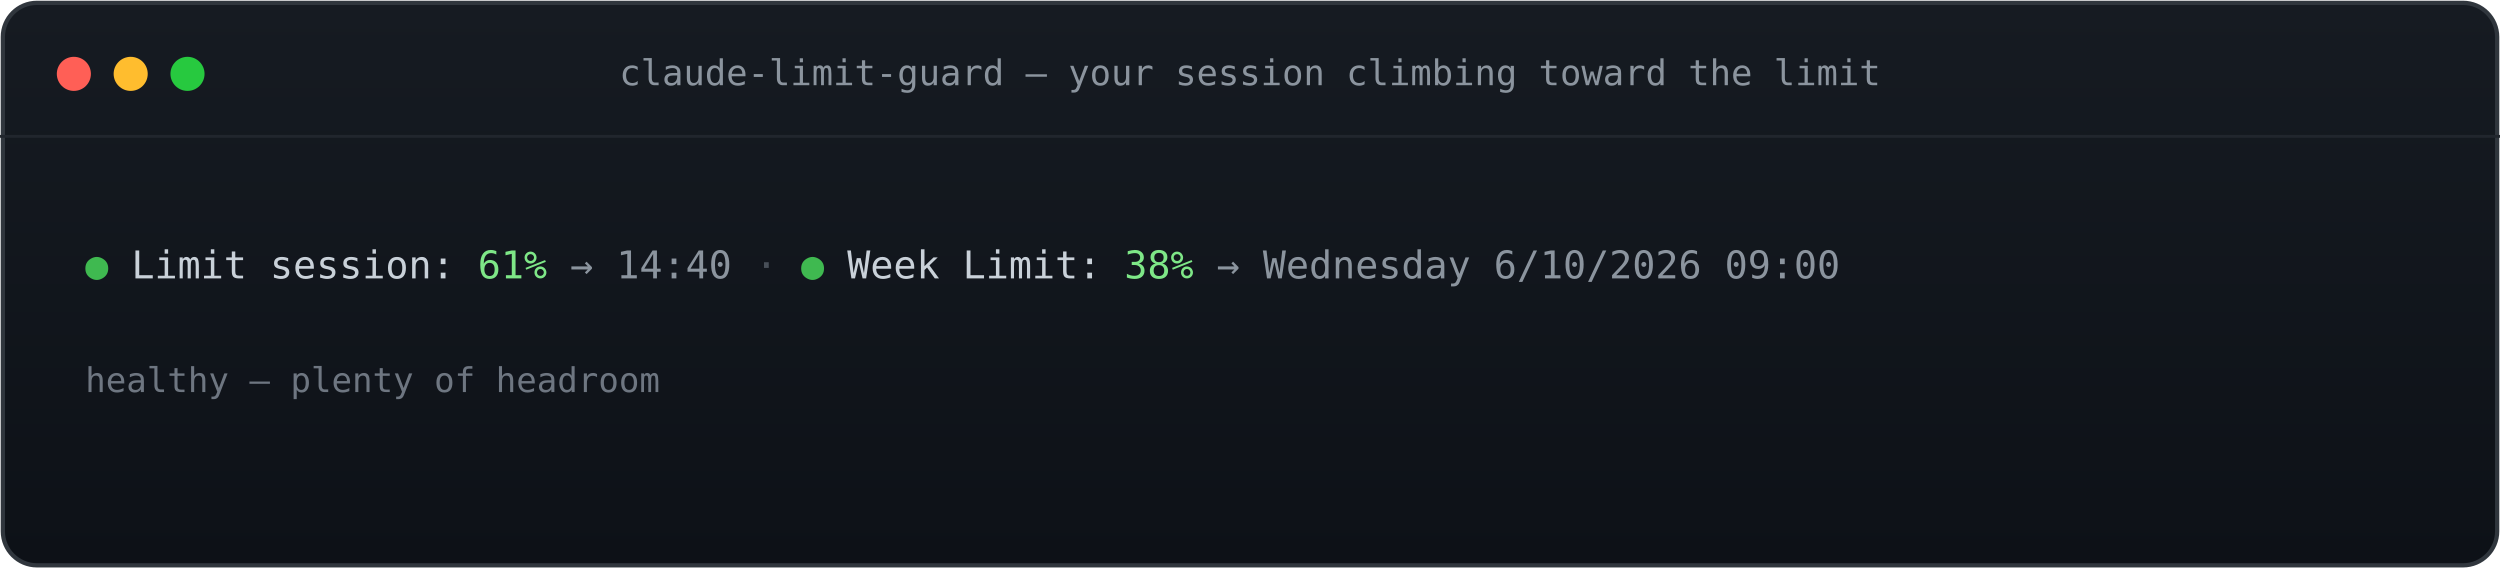
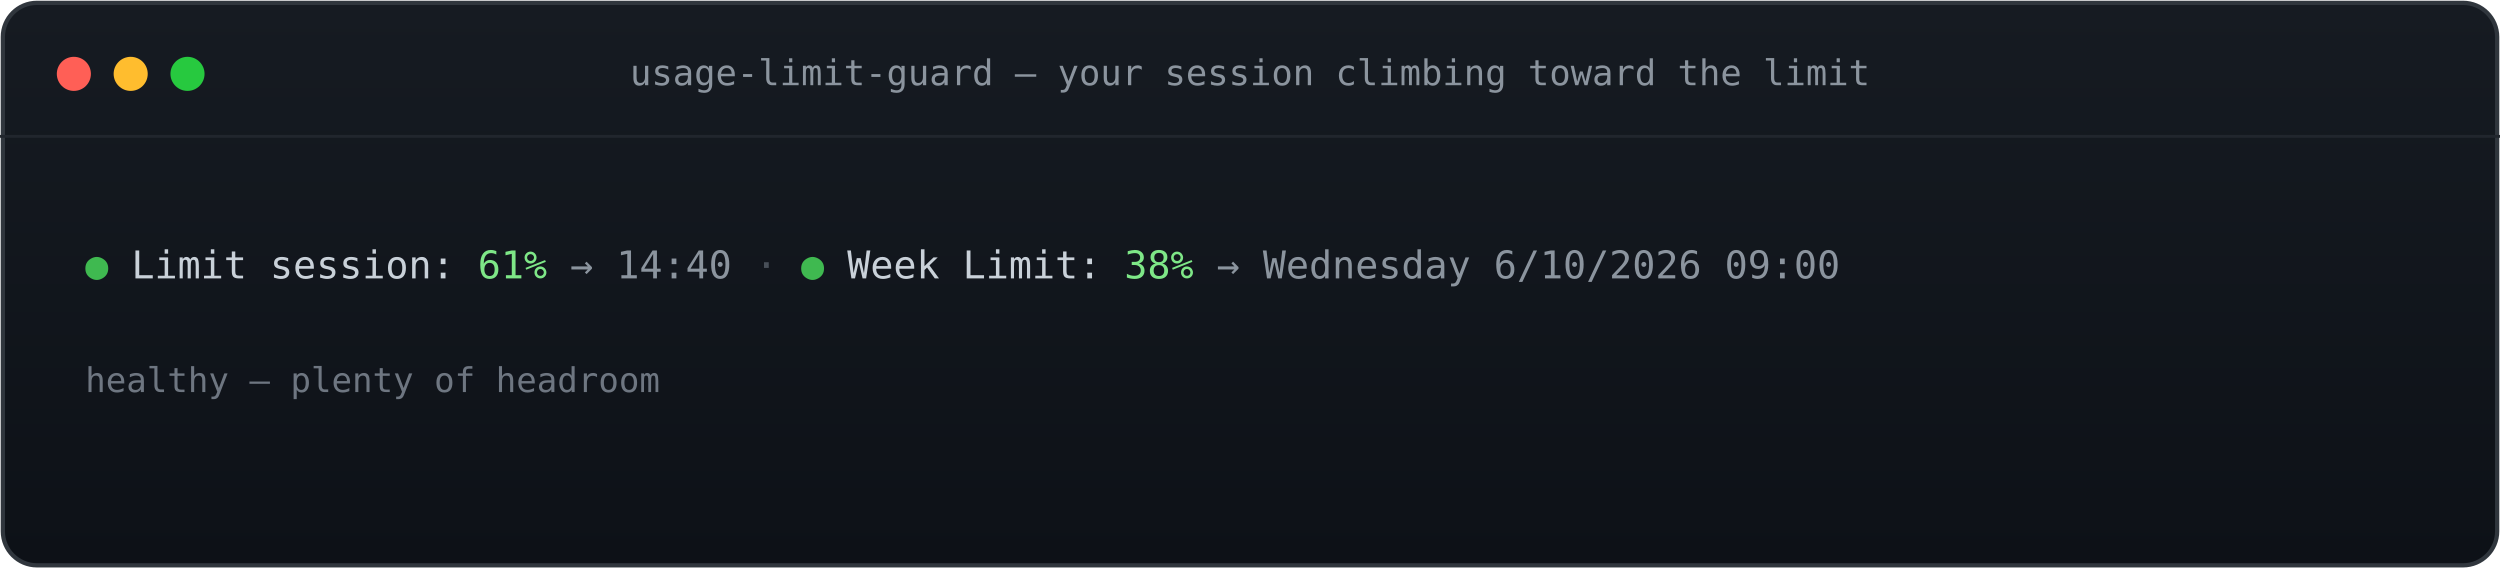
<svg xmlns="http://www.w3.org/2000/svg" width="880" height="200" viewBox="0 0 880 200" font-family="ui-monospace, SFMono-Regular, Menlo, Consolas, 'DejaVu Sans Mono', monospace">
  <defs>
    <linearGradient id="bg" x1="0" y1="0" x2="0" y2="1">
      <stop offset="0" stop-color="#161b22" />
      <stop offset="1" stop-color="#0d1117" />
    </linearGradient>
  </defs>
  <rect x="1" y="1" width="878" height="198" rx="12" fill="url(#bg)" stroke="#30363d" stroke-width="1.5" />
  <circle cx="26" cy="26" r="6" fill="#ff5f56" />
  <circle cx="46" cy="26" r="6" fill="#ffbd2e" />
  <circle cx="66" cy="26" r="6" fill="#27c93f" />
-   <text x="440" y="30" text-anchor="middle" font-size="12.5" fill="#8b949e">claude-limit-guard — your session climbing toward the limit</text>
+   <text x="440" y="30" text-anchor="middle" font-size="12.5" fill="#8b949e">usage-limit-guard — your session climbing toward the limit</text>
  <line x1="0" y1="48" x2="880" y2="48" stroke="#21262d" stroke-width="1" />
  <g opacity="1">
    <animate attributeName="opacity" dur="9s" repeatCount="indefinite" values="1;1;0;0;0;0;0;1" keyTimes="0;0.28;0.33;0.62;0.66;0.95;0.98;1" />
    <text x="30" y="98" font-size="13.5" fill="#c9d1d9">
      <tspan fill="#3fb950">●</tspan> Limit session: <tspan fill="#7ee787">61%</tspan>
      <tspan fill="#8b949e">→ 14:40</tspan>
      <tspan fill="#484f58">·</tspan>
      <tspan fill="#3fb950">●</tspan> Week Limit: <tspan fill="#7ee787">38%</tspan>
      <tspan fill="#8b949e">→ Wednesday 6/10/2026 09:00</tspan>
    </text>
    <text x="30" y="138" font-size="12" fill="#6e7681">healthy — plenty of headroom</text>
  </g>
  <g opacity="0">
    <animate attributeName="opacity" dur="9s" repeatCount="indefinite" values="0;0;1;1;0;0;0;0" keyTimes="0;0.31;0.36;0.60;0.64;0.95;0.98;1" />
    <text x="30" y="98" font-size="13.5" fill="#c9d1d9">
      <tspan fill="#d29922">●</tspan> Limit session: <tspan fill="#e3b341">84%</tspan>
      <tspan fill="#8b949e">→ 14:40</tspan>
      <tspan fill="#484f58">·</tspan>
      <tspan fill="#3fb950">●</tspan> Week Limit: <tspan fill="#7ee787">41%</tspan>
      <tspan fill="#8b949e">→ Wednesday 6/10/2026 09:00</tspan>
    </text>
    <text x="30" y="138" font-size="12" fill="#e3b341">≥ 80% — status line turns amber</text>
  </g>
  <g opacity="0">
    <animate attributeName="opacity" dur="9s" repeatCount="indefinite" values="0;0;0;0;1;1;0;0" keyTimes="0;0.31;0.36;0.64;0.69;0.95;0.98;1" />
    <text x="30" y="86" font-size="13.5" fill="#c9d1d9">
      <tspan fill="#f85149">●</tspan> Limit session: <tspan fill="#ff7b72">96%</tspan>
      <tspan fill="#8b949e">→ 14:40</tspan>
      <tspan fill="#484f58">·</tspan>
      <tspan fill="#3fb950">●</tspan> Week Limit: <tspan fill="#7ee787">44%</tspan>
      <tspan fill="#8b949e">→ Wednesday 6/10/2026 09:00</tspan>
    </text>
    <text x="30" y="120" font-size="13" fill="#f85149">⛔ Threshold hit — guard saved a handoff to <tspan fill="#ffa657">RESUME.md</tspan>
    </text>
    <text x="30" y="150" font-size="12" fill="#6e7681">safe to stop — Claude offers to resume after the reset</text>
  </g>
</svg>
